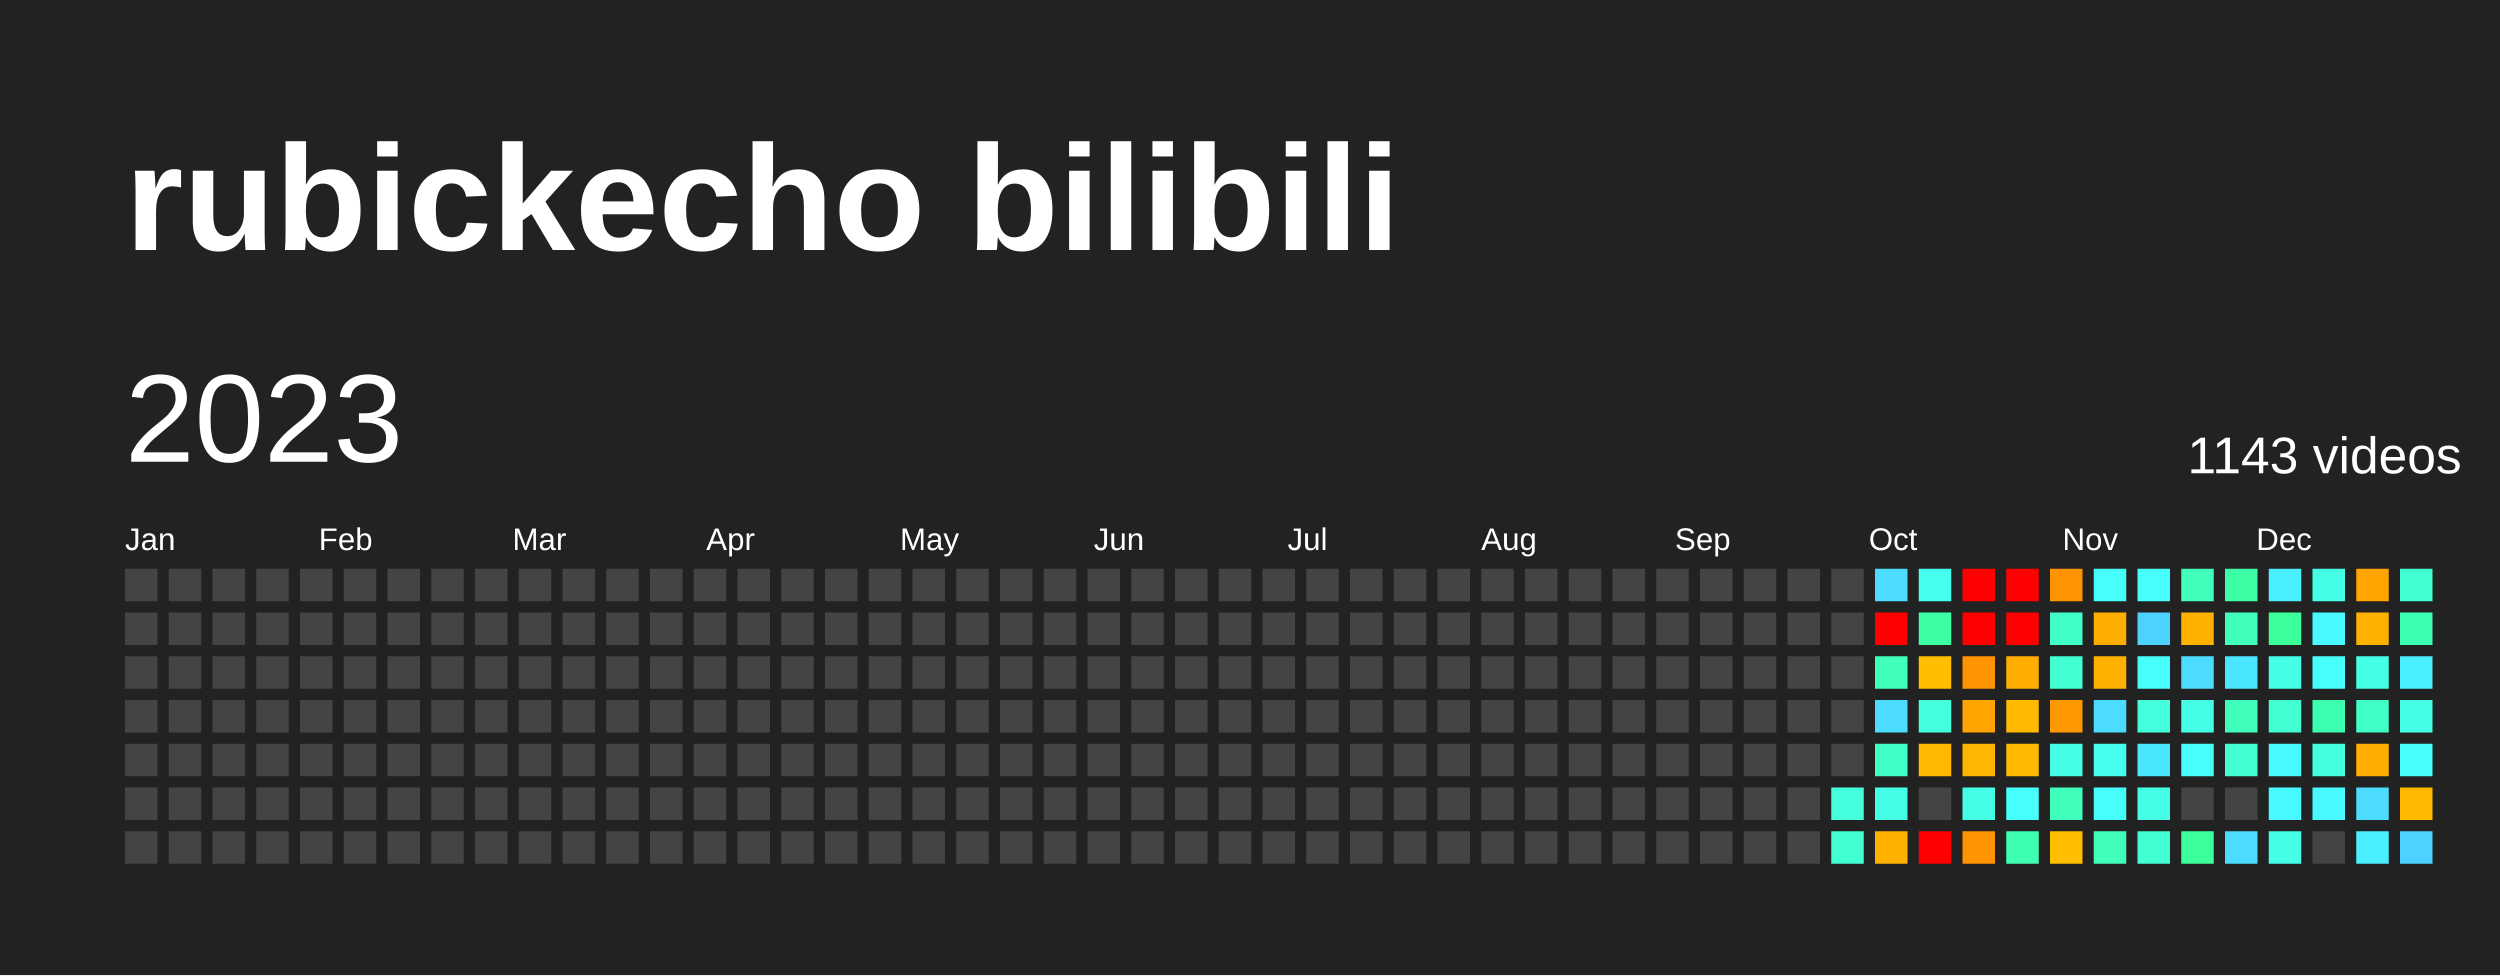
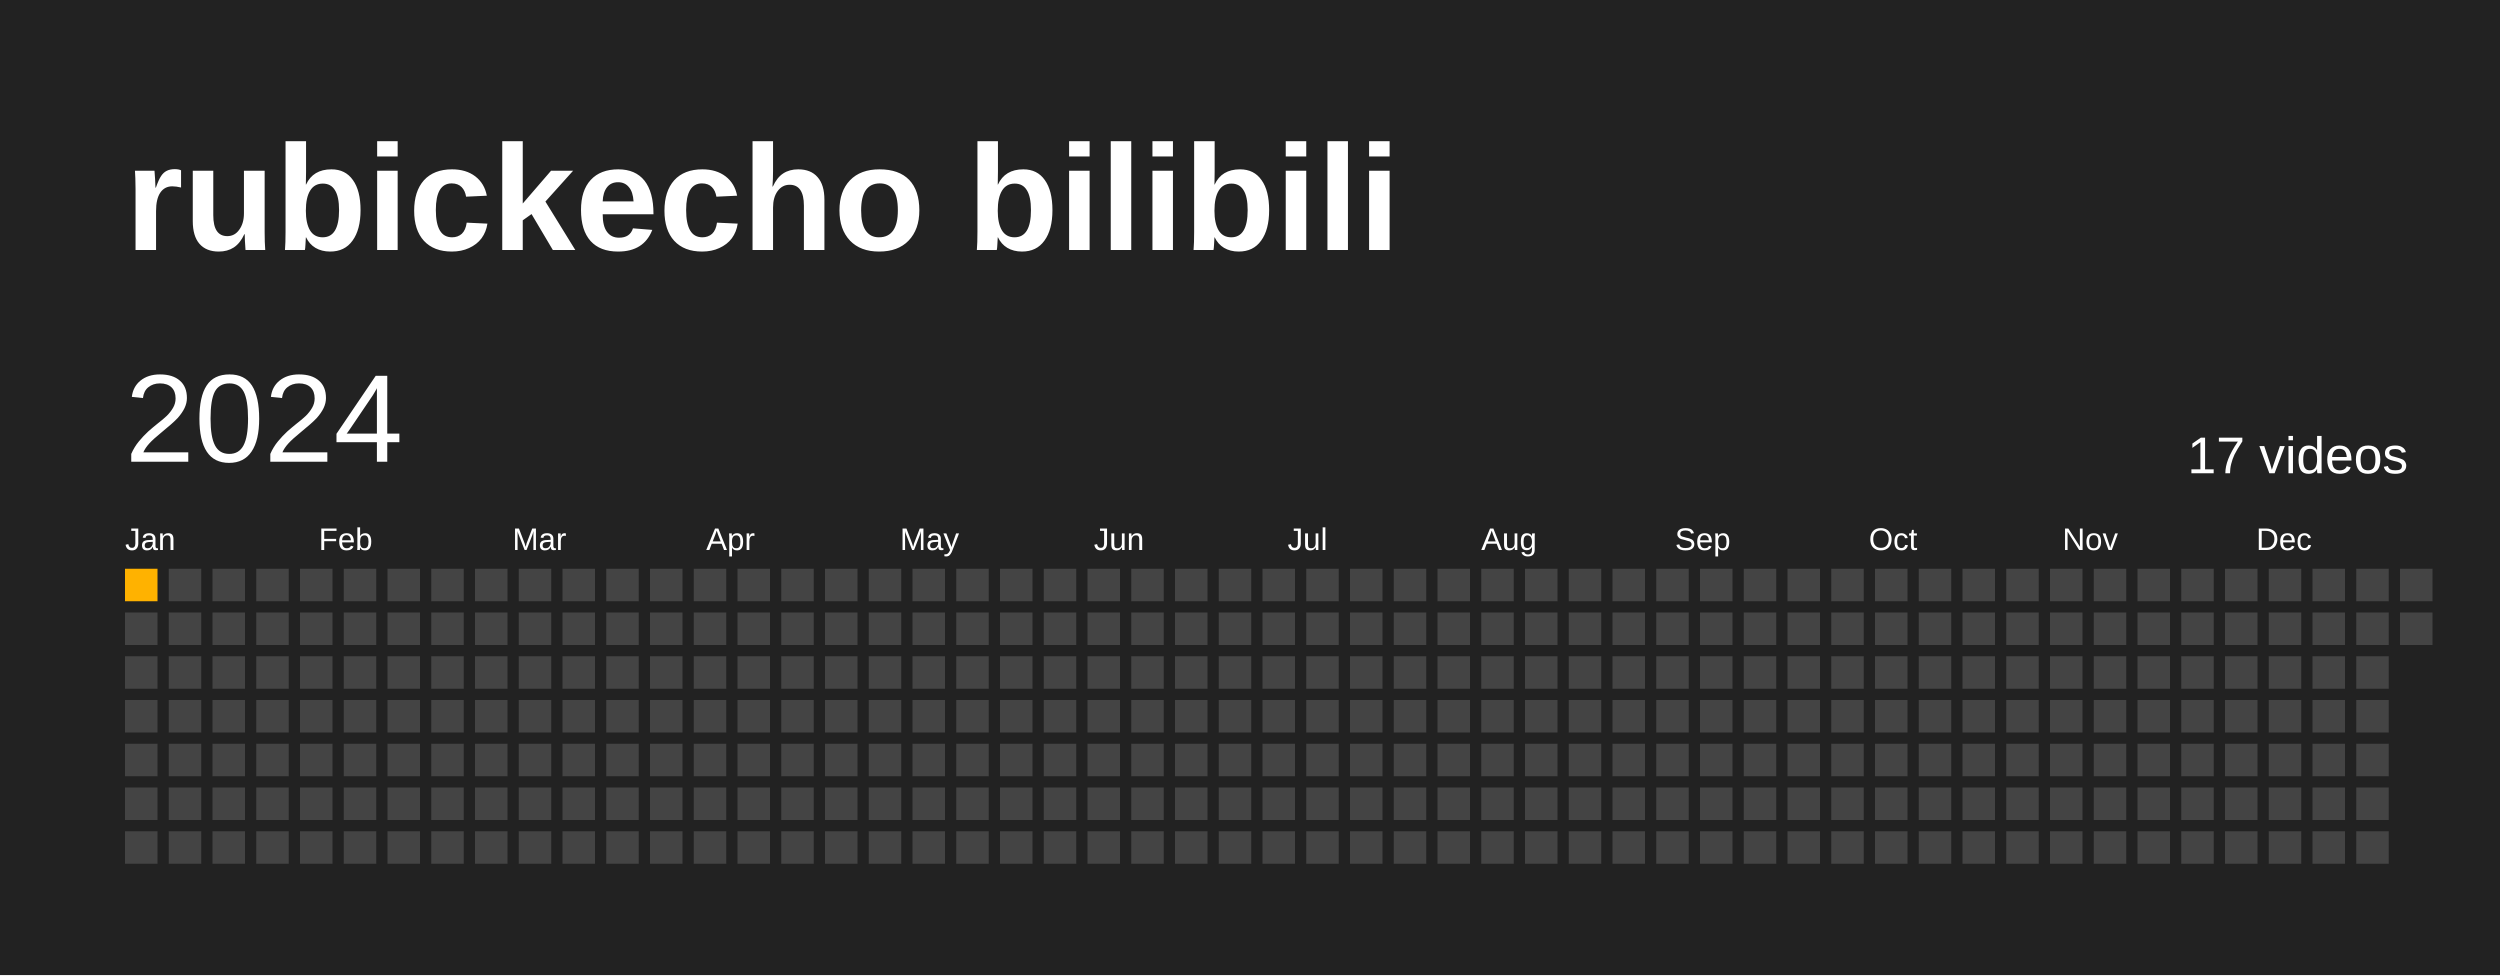
<svg xmlns="http://www.w3.org/2000/svg" baseProfile="full" height="78mm" version="1.1" viewBox="0,0,200,78" width="200mm">
  <defs />
  <rect fill="#222222" height="78" width="200" x="0" y="0" />
  <text fill="#FFFFFF" style="font-size:12px; font-family:Arial; font-weight:bold;" x="10" y="20">rubickecho bilibili</text>
-   <text dominant-baseline="hanging" fill="#FFFFFF" style="font-size:10.0px; font-family:Arial;" x="10" y="30">2023</text>
-   <text dominant-baseline="hanging" fill="#FFFFFF" style="font-size:4.125px; font-family:Arial;" x="175" y="35">1143 videos</text>
+   <text dominant-baseline="hanging" fill="#FFFFFF" style="font-size:10.0px; font-family:Arial;" x="10" y="30">2024</text>
+   <text dominant-baseline="hanging" fill="#FFFFFF" style="font-size:4.125px; font-family:Arial;" x="175" y="35">17 videos</text>
  <text fill="#FFFFFF" style="font-size:2.5px; font-family:Arial" x="10.0" y="44">Jan</text>
  <text fill="#FFFFFF" style="font-size:2.5px; font-family:Arial" x="25.5" y="44">Feb</text>
  <text fill="#FFFFFF" style="font-size:2.5px; font-family:Arial" x="41.0" y="44">Mar</text>
  <text fill="#FFFFFF" style="font-size:2.5px; font-family:Arial" x="56.5" y="44">Apr</text>
  <text fill="#FFFFFF" style="font-size:2.5px; font-family:Arial" x="72.0" y="44">May</text>
  <text fill="#FFFFFF" style="font-size:2.5px; font-family:Arial" x="87.5" y="44">Jun</text>
  <text fill="#FFFFFF" style="font-size:2.5px; font-family:Arial" x="103.0" y="44">Jul</text>
  <text fill="#FFFFFF" style="font-size:2.5px; font-family:Arial" x="118.5" y="44">Aug</text>
  <text fill="#FFFFFF" style="font-size:2.5px; font-family:Arial" x="134.0" y="44">Sep</text>
  <text fill="#FFFFFF" style="font-size:2.5px; font-family:Arial" x="149.5" y="44">Oct</text>
  <text fill="#FFFFFF" style="font-size:2.5px; font-family:Arial" x="165.0" y="44">Nov</text>
  <text fill="#FFFFFF" style="font-size:2.5px; font-family:Arial" x="180.5" y="44">Dec</text>
-   <rect fill="#444444" height="2.6" width="2.6" x="10.0" y="45.5" />
+   <rect fill="#ffb200" height="2.6" width="2.6" x="10.0" y="45.5" />
  <rect fill="#444444" height="2.6" width="2.6" x="10.0" y="49.0" />
  <rect fill="#444444" height="2.6" width="2.6" x="10.0" y="52.5" />
  <rect fill="#444444" height="2.6" width="2.6" x="10.0" y="56.0" />
  <rect fill="#444444" height="2.6" width="2.6" x="10.0" y="59.5" />
  <rect fill="#444444" height="2.6" width="2.6" x="10.0" y="63.0" />
  <rect fill="#444444" height="2.6" width="2.6" x="10.0" y="66.5" />
  <rect fill="#444444" height="2.6" width="2.6" x="13.5" y="45.5" />
  <rect fill="#444444" height="2.6" width="2.6" x="13.5" y="49.0" />
  <rect fill="#444444" height="2.6" width="2.6" x="13.5" y="52.5" />
  <rect fill="#444444" height="2.6" width="2.6" x="13.5" y="56.0" />
  <rect fill="#444444" height="2.6" width="2.6" x="13.5" y="59.5" />
  <rect fill="#444444" height="2.6" width="2.6" x="13.5" y="63.0" />
  <rect fill="#444444" height="2.6" width="2.6" x="13.5" y="66.5" />
  <rect fill="#444444" height="2.6" width="2.6" x="17.0" y="45.5" />
  <rect fill="#444444" height="2.6" width="2.6" x="17.0" y="49.0" />
  <rect fill="#444444" height="2.6" width="2.6" x="17.0" y="52.5" />
  <rect fill="#444444" height="2.6" width="2.6" x="17.0" y="56.0" />
  <rect fill="#444444" height="2.6" width="2.6" x="17.0" y="59.5" />
  <rect fill="#444444" height="2.6" width="2.6" x="17.0" y="63.0" />
  <rect fill="#444444" height="2.6" width="2.6" x="17.0" y="66.5" />
  <rect fill="#444444" height="2.6" width="2.6" x="20.5" y="45.5" />
  <rect fill="#444444" height="2.6" width="2.6" x="20.5" y="49.0" />
  <rect fill="#444444" height="2.6" width="2.6" x="20.5" y="52.5" />
  <rect fill="#444444" height="2.6" width="2.6" x="20.5" y="56.0" />
  <rect fill="#444444" height="2.6" width="2.6" x="20.5" y="59.5" />
  <rect fill="#444444" height="2.6" width="2.6" x="20.5" y="63.0" />
  <rect fill="#444444" height="2.6" width="2.6" x="20.5" y="66.5" />
  <rect fill="#444444" height="2.6" width="2.6" x="24.0" y="45.5" />
  <rect fill="#444444" height="2.6" width="2.6" x="24.0" y="49.0" />
  <rect fill="#444444" height="2.6" width="2.6" x="24.0" y="52.5" />
  <rect fill="#444444" height="2.6" width="2.6" x="24.0" y="56.0" />
  <rect fill="#444444" height="2.6" width="2.6" x="24.0" y="59.5" />
  <rect fill="#444444" height="2.6" width="2.6" x="24.0" y="63.0" />
  <rect fill="#444444" height="2.6" width="2.6" x="24.0" y="66.5" />
  <rect fill="#444444" height="2.6" width="2.6" x="27.5" y="45.5" />
  <rect fill="#444444" height="2.6" width="2.6" x="27.5" y="49.0" />
  <rect fill="#444444" height="2.6" width="2.6" x="27.5" y="52.5" />
  <rect fill="#444444" height="2.6" width="2.6" x="27.5" y="56.0" />
  <rect fill="#444444" height="2.6" width="2.6" x="27.5" y="59.5" />
  <rect fill="#444444" height="2.6" width="2.6" x="27.5" y="63.0" />
  <rect fill="#444444" height="2.6" width="2.6" x="27.5" y="66.5" />
  <rect fill="#444444" height="2.6" width="2.6" x="31.0" y="45.5" />
  <rect fill="#444444" height="2.6" width="2.6" x="31.0" y="49.0" />
  <rect fill="#444444" height="2.6" width="2.6" x="31.0" y="52.5" />
  <rect fill="#444444" height="2.6" width="2.6" x="31.0" y="56.0" />
  <rect fill="#444444" height="2.6" width="2.6" x="31.0" y="59.5" />
  <rect fill="#444444" height="2.6" width="2.6" x="31.0" y="63.0" />
  <rect fill="#444444" height="2.6" width="2.6" x="31.0" y="66.5" />
  <rect fill="#444444" height="2.6" width="2.6" x="34.5" y="45.5" />
  <rect fill="#444444" height="2.6" width="2.6" x="34.5" y="49.0" />
  <rect fill="#444444" height="2.6" width="2.6" x="34.5" y="52.5" />
  <rect fill="#444444" height="2.6" width="2.6" x="34.5" y="56.0" />
  <rect fill="#444444" height="2.6" width="2.6" x="34.5" y="59.5" />
  <rect fill="#444444" height="2.6" width="2.6" x="34.5" y="63.0" />
  <rect fill="#444444" height="2.6" width="2.6" x="34.5" y="66.5" />
  <rect fill="#444444" height="2.6" width="2.6" x="38.0" y="45.5" />
  <rect fill="#444444" height="2.6" width="2.6" x="38.0" y="49.0" />
  <rect fill="#444444" height="2.6" width="2.6" x="38.0" y="52.5" />
  <rect fill="#444444" height="2.6" width="2.6" x="38.0" y="56.0" />
  <rect fill="#444444" height="2.6" width="2.6" x="38.0" y="59.5" />
  <rect fill="#444444" height="2.6" width="2.6" x="38.0" y="63.0" />
  <rect fill="#444444" height="2.6" width="2.6" x="38.0" y="66.5" />
  <rect fill="#444444" height="2.6" width="2.6" x="41.5" y="45.5" />
  <rect fill="#444444" height="2.6" width="2.6" x="41.5" y="49.0" />
  <rect fill="#444444" height="2.6" width="2.6" x="41.5" y="52.5" />
  <rect fill="#444444" height="2.6" width="2.6" x="41.5" y="56.0" />
  <rect fill="#444444" height="2.6" width="2.6" x="41.5" y="59.5" />
  <rect fill="#444444" height="2.6" width="2.6" x="41.5" y="63.0" />
  <rect fill="#444444" height="2.6" width="2.6" x="41.5" y="66.5" />
  <rect fill="#444444" height="2.6" width="2.6" x="45.0" y="45.5" />
  <rect fill="#444444" height="2.6" width="2.6" x="45.0" y="49.0" />
  <rect fill="#444444" height="2.6" width="2.6" x="45.0" y="52.5" />
  <rect fill="#444444" height="2.6" width="2.6" x="45.0" y="56.0" />
  <rect fill="#444444" height="2.6" width="2.6" x="45.0" y="59.5" />
  <rect fill="#444444" height="2.6" width="2.6" x="45.0" y="63.0" />
  <rect fill="#444444" height="2.6" width="2.6" x="45.0" y="66.5" />
  <rect fill="#444444" height="2.6" width="2.6" x="48.5" y="45.5" />
  <rect fill="#444444" height="2.6" width="2.6" x="48.5" y="49.0" />
  <rect fill="#444444" height="2.6" width="2.6" x="48.5" y="52.5" />
  <rect fill="#444444" height="2.6" width="2.6" x="48.5" y="56.0" />
  <rect fill="#444444" height="2.6" width="2.6" x="48.5" y="59.5" />
  <rect fill="#444444" height="2.6" width="2.6" x="48.5" y="63.0" />
  <rect fill="#444444" height="2.6" width="2.6" x="48.5" y="66.5" />
  <rect fill="#444444" height="2.6" width="2.6" x="52.0" y="45.5" />
  <rect fill="#444444" height="2.6" width="2.6" x="52.0" y="49.0" />
  <rect fill="#444444" height="2.6" width="2.6" x="52.0" y="52.5" />
  <rect fill="#444444" height="2.6" width="2.6" x="52.0" y="56.0" />
  <rect fill="#444444" height="2.6" width="2.6" x="52.0" y="59.5" />
  <rect fill="#444444" height="2.6" width="2.6" x="52.0" y="63.0" />
  <rect fill="#444444" height="2.6" width="2.6" x="52.0" y="66.5" />
  <rect fill="#444444" height="2.6" width="2.6" x="55.5" y="45.5" />
  <rect fill="#444444" height="2.6" width="2.6" x="55.5" y="49.0" />
  <rect fill="#444444" height="2.6" width="2.6" x="55.5" y="52.5" />
  <rect fill="#444444" height="2.6" width="2.6" x="55.5" y="56.0" />
  <rect fill="#444444" height="2.6" width="2.6" x="55.5" y="59.5" />
  <rect fill="#444444" height="2.6" width="2.6" x="55.5" y="63.0" />
  <rect fill="#444444" height="2.6" width="2.6" x="55.5" y="66.5" />
  <rect fill="#444444" height="2.6" width="2.6" x="59.0" y="45.5" />
  <rect fill="#444444" height="2.6" width="2.6" x="59.0" y="49.0" />
  <rect fill="#444444" height="2.6" width="2.6" x="59.0" y="52.5" />
  <rect fill="#444444" height="2.6" width="2.6" x="59.0" y="56.0" />
  <rect fill="#444444" height="2.6" width="2.6" x="59.0" y="59.5" />
  <rect fill="#444444" height="2.6" width="2.6" x="59.0" y="63.0" />
  <rect fill="#444444" height="2.6" width="2.6" x="59.0" y="66.5" />
  <rect fill="#444444" height="2.6" width="2.6" x="62.5" y="45.5" />
  <rect fill="#444444" height="2.6" width="2.6" x="62.5" y="49.0" />
  <rect fill="#444444" height="2.6" width="2.6" x="62.5" y="52.5" />
  <rect fill="#444444" height="2.6" width="2.6" x="62.5" y="56.0" />
  <rect fill="#444444" height="2.6" width="2.6" x="62.5" y="59.5" />
  <rect fill="#444444" height="2.6" width="2.6" x="62.5" y="63.0" />
  <rect fill="#444444" height="2.6" width="2.6" x="62.5" y="66.5" />
  <rect fill="#444444" height="2.6" width="2.6" x="66.0" y="45.5" />
  <rect fill="#444444" height="2.6" width="2.6" x="66.0" y="49.0" />
  <rect fill="#444444" height="2.6" width="2.6" x="66.0" y="52.5" />
  <rect fill="#444444" height="2.6" width="2.6" x="66.0" y="56.0" />
  <rect fill="#444444" height="2.6" width="2.6" x="66.0" y="59.5" />
  <rect fill="#444444" height="2.6" width="2.6" x="66.0" y="63.0" />
  <rect fill="#444444" height="2.6" width="2.6" x="66.0" y="66.5" />
  <rect fill="#444444" height="2.6" width="2.6" x="69.5" y="45.5" />
  <rect fill="#444444" height="2.6" width="2.6" x="69.5" y="49.0" />
  <rect fill="#444444" height="2.6" width="2.6" x="69.5" y="52.5" />
  <rect fill="#444444" height="2.6" width="2.6" x="69.5" y="56.0" />
  <rect fill="#444444" height="2.6" width="2.6" x="69.5" y="59.5" />
  <rect fill="#444444" height="2.6" width="2.6" x="69.5" y="63.0" />
  <rect fill="#444444" height="2.6" width="2.6" x="69.5" y="66.5" />
  <rect fill="#444444" height="2.6" width="2.6" x="73.0" y="45.5" />
  <rect fill="#444444" height="2.6" width="2.6" x="73.0" y="49.0" />
  <rect fill="#444444" height="2.6" width="2.6" x="73.0" y="52.5" />
  <rect fill="#444444" height="2.6" width="2.6" x="73.0" y="56.0" />
  <rect fill="#444444" height="2.6" width="2.6" x="73.0" y="59.5" />
  <rect fill="#444444" height="2.6" width="2.6" x="73.0" y="63.0" />
  <rect fill="#444444" height="2.6" width="2.6" x="73.0" y="66.5" />
  <rect fill="#444444" height="2.6" width="2.6" x="76.5" y="45.5" />
  <rect fill="#444444" height="2.6" width="2.6" x="76.5" y="49.0" />
  <rect fill="#444444" height="2.6" width="2.6" x="76.5" y="52.5" />
  <rect fill="#444444" height="2.6" width="2.6" x="76.5" y="56.0" />
  <rect fill="#444444" height="2.6" width="2.6" x="76.5" y="59.5" />
  <rect fill="#444444" height="2.6" width="2.6" x="76.5" y="63.0" />
  <rect fill="#444444" height="2.6" width="2.6" x="76.5" y="66.5" />
  <rect fill="#444444" height="2.6" width="2.6" x="80.0" y="45.5" />
  <rect fill="#444444" height="2.6" width="2.6" x="80.0" y="49.0" />
  <rect fill="#444444" height="2.6" width="2.6" x="80.0" y="52.5" />
  <rect fill="#444444" height="2.6" width="2.6" x="80.0" y="56.0" />
  <rect fill="#444444" height="2.6" width="2.6" x="80.0" y="59.5" />
  <rect fill="#444444" height="2.6" width="2.6" x="80.0" y="63.0" />
  <rect fill="#444444" height="2.6" width="2.6" x="80.0" y="66.5" />
  <rect fill="#444444" height="2.6" width="2.6" x="83.5" y="45.5" />
  <rect fill="#444444" height="2.6" width="2.6" x="83.5" y="49.0" />
  <rect fill="#444444" height="2.6" width="2.6" x="83.5" y="52.5" />
  <rect fill="#444444" height="2.6" width="2.6" x="83.5" y="56.0" />
  <rect fill="#444444" height="2.6" width="2.6" x="83.5" y="59.5" />
  <rect fill="#444444" height="2.6" width="2.6" x="83.5" y="63.0" />
  <rect fill="#444444" height="2.6" width="2.6" x="83.5" y="66.5" />
  <rect fill="#444444" height="2.6" width="2.6" x="87.0" y="45.5" />
  <rect fill="#444444" height="2.6" width="2.6" x="87.0" y="49.0" />
  <rect fill="#444444" height="2.6" width="2.6" x="87.0" y="52.5" />
  <rect fill="#444444" height="2.6" width="2.6" x="87.0" y="56.0" />
  <rect fill="#444444" height="2.6" width="2.6" x="87.0" y="59.5" />
  <rect fill="#444444" height="2.6" width="2.6" x="87.0" y="63.0" />
  <rect fill="#444444" height="2.6" width="2.6" x="87.0" y="66.5" />
  <rect fill="#444444" height="2.6" width="2.6" x="90.5" y="45.5" />
  <rect fill="#444444" height="2.6" width="2.6" x="90.5" y="49.0" />
  <rect fill="#444444" height="2.6" width="2.6" x="90.5" y="52.5" />
  <rect fill="#444444" height="2.6" width="2.6" x="90.5" y="56.0" />
  <rect fill="#444444" height="2.6" width="2.6" x="90.5" y="59.5" />
  <rect fill="#444444" height="2.6" width="2.6" x="90.5" y="63.0" />
  <rect fill="#444444" height="2.6" width="2.6" x="90.5" y="66.5" />
  <rect fill="#444444" height="2.6" width="2.6" x="94.0" y="45.5" />
  <rect fill="#444444" height="2.6" width="2.6" x="94.0" y="49.0" />
  <rect fill="#444444" height="2.6" width="2.6" x="94.0" y="52.5" />
  <rect fill="#444444" height="2.6" width="2.6" x="94.0" y="56.0" />
  <rect fill="#444444" height="2.6" width="2.6" x="94.0" y="59.5" />
  <rect fill="#444444" height="2.6" width="2.6" x="94.0" y="63.0" />
  <rect fill="#444444" height="2.6" width="2.6" x="94.0" y="66.5" />
  <rect fill="#444444" height="2.6" width="2.6" x="97.5" y="45.5" />
  <rect fill="#444444" height="2.6" width="2.6" x="97.5" y="49.0" />
  <rect fill="#444444" height="2.6" width="2.6" x="97.5" y="52.5" />
  <rect fill="#444444" height="2.6" width="2.6" x="97.5" y="56.0" />
  <rect fill="#444444" height="2.6" width="2.6" x="97.5" y="59.5" />
  <rect fill="#444444" height="2.6" width="2.6" x="97.5" y="63.0" />
  <rect fill="#444444" height="2.6" width="2.6" x="97.5" y="66.5" />
  <rect fill="#444444" height="2.6" width="2.6" x="101.0" y="45.5" />
  <rect fill="#444444" height="2.6" width="2.6" x="101.0" y="49.0" />
  <rect fill="#444444" height="2.6" width="2.6" x="101.0" y="52.5" />
  <rect fill="#444444" height="2.6" width="2.6" x="101.0" y="56.0" />
  <rect fill="#444444" height="2.6" width="2.6" x="101.0" y="59.5" />
  <rect fill="#444444" height="2.6" width="2.6" x="101.0" y="63.0" />
  <rect fill="#444444" height="2.6" width="2.6" x="101.0" y="66.5" />
  <rect fill="#444444" height="2.6" width="2.6" x="104.5" y="45.5" />
  <rect fill="#444444" height="2.6" width="2.6" x="104.5" y="49.0" />
  <rect fill="#444444" height="2.6" width="2.6" x="104.5" y="52.5" />
  <rect fill="#444444" height="2.6" width="2.6" x="104.5" y="56.0" />
  <rect fill="#444444" height="2.6" width="2.6" x="104.5" y="59.5" />
  <rect fill="#444444" height="2.6" width="2.6" x="104.5" y="63.0" />
  <rect fill="#444444" height="2.6" width="2.6" x="104.5" y="66.5" />
  <rect fill="#444444" height="2.6" width="2.6" x="108.0" y="45.5" />
  <rect fill="#444444" height="2.6" width="2.6" x="108.0" y="49.0" />
  <rect fill="#444444" height="2.6" width="2.6" x="108.0" y="52.5" />
  <rect fill="#444444" height="2.6" width="2.6" x="108.0" y="56.0" />
  <rect fill="#444444" height="2.6" width="2.6" x="108.0" y="59.5" />
  <rect fill="#444444" height="2.6" width="2.6" x="108.0" y="63.0" />
  <rect fill="#444444" height="2.6" width="2.6" x="108.0" y="66.5" />
  <rect fill="#444444" height="2.6" width="2.6" x="111.5" y="45.5" />
  <rect fill="#444444" height="2.6" width="2.6" x="111.5" y="49.0" />
  <rect fill="#444444" height="2.6" width="2.6" x="111.5" y="52.5" />
  <rect fill="#444444" height="2.6" width="2.6" x="111.5" y="56.0" />
  <rect fill="#444444" height="2.6" width="2.6" x="111.5" y="59.5" />
  <rect fill="#444444" height="2.6" width="2.6" x="111.5" y="63.0" />
  <rect fill="#444444" height="2.6" width="2.6" x="111.5" y="66.5" />
  <rect fill="#444444" height="2.6" width="2.6" x="115.0" y="45.5" />
  <rect fill="#444444" height="2.6" width="2.6" x="115.0" y="49.0" />
  <rect fill="#444444" height="2.6" width="2.6" x="115.0" y="52.5" />
  <rect fill="#444444" height="2.6" width="2.6" x="115.0" y="56.0" />
  <rect fill="#444444" height="2.6" width="2.6" x="115.0" y="59.5" />
  <rect fill="#444444" height="2.6" width="2.6" x="115.0" y="63.0" />
  <rect fill="#444444" height="2.6" width="2.6" x="115.0" y="66.5" />
  <rect fill="#444444" height="2.6" width="2.6" x="118.5" y="45.5" />
  <rect fill="#444444" height="2.6" width="2.6" x="118.5" y="49.0" />
  <rect fill="#444444" height="2.6" width="2.6" x="118.5" y="52.5" />
  <rect fill="#444444" height="2.6" width="2.6" x="118.5" y="56.0" />
  <rect fill="#444444" height="2.6" width="2.6" x="118.5" y="59.5" />
  <rect fill="#444444" height="2.6" width="2.6" x="118.5" y="63.0" />
  <rect fill="#444444" height="2.6" width="2.6" x="118.5" y="66.5" />
  <rect fill="#444444" height="2.6" width="2.6" x="122.0" y="45.5" />
  <rect fill="#444444" height="2.6" width="2.6" x="122.0" y="49.0" />
  <rect fill="#444444" height="2.6" width="2.6" x="122.0" y="52.5" />
  <rect fill="#444444" height="2.6" width="2.6" x="122.0" y="56.0" />
  <rect fill="#444444" height="2.6" width="2.6" x="122.0" y="59.5" />
  <rect fill="#444444" height="2.6" width="2.6" x="122.0" y="63.0" />
  <rect fill="#444444" height="2.6" width="2.6" x="122.0" y="66.5" />
  <rect fill="#444444" height="2.6" width="2.6" x="125.5" y="45.5" />
  <rect fill="#444444" height="2.6" width="2.6" x="125.5" y="49.0" />
  <rect fill="#444444" height="2.6" width="2.6" x="125.5" y="52.5" />
  <rect fill="#444444" height="2.6" width="2.6" x="125.5" y="56.0" />
  <rect fill="#444444" height="2.6" width="2.6" x="125.5" y="59.5" />
  <rect fill="#444444" height="2.6" width="2.6" x="125.5" y="63.0" />
  <rect fill="#444444" height="2.6" width="2.6" x="125.5" y="66.5" />
  <rect fill="#444444" height="2.6" width="2.6" x="129.0" y="45.5" />
  <rect fill="#444444" height="2.6" width="2.6" x="129.0" y="49.0" />
  <rect fill="#444444" height="2.6" width="2.6" x="129.0" y="52.5" />
  <rect fill="#444444" height="2.6" width="2.6" x="129.0" y="56.0" />
  <rect fill="#444444" height="2.6" width="2.6" x="129.0" y="59.5" />
  <rect fill="#444444" height="2.6" width="2.6" x="129.0" y="63.0" />
  <rect fill="#444444" height="2.6" width="2.6" x="129.0" y="66.5" />
  <rect fill="#444444" height="2.6" width="2.6" x="132.5" y="45.5" />
  <rect fill="#444444" height="2.6" width="2.6" x="132.5" y="49.0" />
  <rect fill="#444444" height="2.6" width="2.6" x="132.5" y="52.5" />
  <rect fill="#444444" height="2.6" width="2.6" x="132.5" y="56.0" />
  <rect fill="#444444" height="2.6" width="2.6" x="132.5" y="59.5" />
  <rect fill="#444444" height="2.6" width="2.6" x="132.5" y="63.0" />
  <rect fill="#444444" height="2.6" width="2.6" x="132.5" y="66.5" />
  <rect fill="#444444" height="2.6" width="2.6" x="136.0" y="45.5" />
  <rect fill="#444444" height="2.6" width="2.6" x="136.0" y="49.0" />
  <rect fill="#444444" height="2.6" width="2.6" x="136.0" y="52.5" />
  <rect fill="#444444" height="2.6" width="2.6" x="136.0" y="56.0" />
  <rect fill="#444444" height="2.6" width="2.6" x="136.0" y="59.5" />
  <rect fill="#444444" height="2.6" width="2.6" x="136.0" y="63.0" />
  <rect fill="#444444" height="2.6" width="2.6" x="136.0" y="66.5" />
  <rect fill="#444444" height="2.6" width="2.6" x="139.5" y="45.5" />
  <rect fill="#444444" height="2.6" width="2.6" x="139.5" y="49.0" />
  <rect fill="#444444" height="2.6" width="2.6" x="139.5" y="52.5" />
  <rect fill="#444444" height="2.6" width="2.6" x="139.5" y="56.0" />
  <rect fill="#444444" height="2.6" width="2.6" x="139.5" y="59.5" />
  <rect fill="#444444" height="2.6" width="2.6" x="139.5" y="63.0" />
  <rect fill="#444444" height="2.6" width="2.6" x="139.5" y="66.5" />
  <rect fill="#444444" height="2.6" width="2.6" x="143.0" y="45.5" />
  <rect fill="#444444" height="2.6" width="2.6" x="143.0" y="49.0" />
  <rect fill="#444444" height="2.6" width="2.6" x="143.0" y="52.5" />
  <rect fill="#444444" height="2.6" width="2.6" x="143.0" y="56.0" />
  <rect fill="#444444" height="2.6" width="2.6" x="143.0" y="59.5" />
  <rect fill="#444444" height="2.6" width="2.6" x="143.0" y="63.0" />
  <rect fill="#444444" height="2.6" width="2.6" x="143.0" y="66.5" />
  <rect fill="#444444" height="2.6" width="2.6" x="146.5" y="45.5" />
  <rect fill="#444444" height="2.6" width="2.6" x="146.5" y="49.0" />
  <rect fill="#444444" height="2.6" width="2.6" x="146.5" y="52.5" />
  <rect fill="#444444" height="2.6" width="2.6" x="146.5" y="56.0" />
  <rect fill="#444444" height="2.6" width="2.6" x="146.5" y="59.5" />
-   <rect fill="#43ffdc" height="2.6" width="2.6" x="146.5" y="63.0" />
-   <rect fill="#41ffd1" height="2.6" width="2.6" x="146.5" y="66.5" />
-   <rect fill="#4cdcff" height="2.6" width="2.6" x="150.0" y="45.5" />
-   <rect fill="red" height="2.6" width="2.6" x="150.0" y="49.0" />
-   <rect fill="#3fffbb" height="2.6" width="2.6" x="150.0" y="52.5" />
-   <rect fill="#4cdcff" height="2.6" width="2.6" x="150.0" y="56.0" />
-   <rect fill="#40ffc6" height="2.6" width="2.6" x="150.0" y="59.5" />
-   <rect fill="#44ffe6" height="2.6" width="2.6" x="150.0" y="63.0" />
-   <rect fill="#ffb100" height="2.6" width="2.6" x="150.0" y="66.5" />
-   <rect fill="#45fff1" height="2.6" width="2.6" x="153.5" y="45.5" />
-   <rect fill="#3cffa5" height="2.6" width="2.6" x="153.5" y="49.0" />
-   <rect fill="#ffbe00" height="2.6" width="2.6" x="153.5" y="52.5" />
-   <rect fill="#43ffdc" height="2.6" width="2.6" x="153.5" y="56.0" />
-   <rect fill="#ffba00" height="2.6" width="2.6" x="153.5" y="59.5" />
+   <rect fill="#444444" height="2.6" width="2.6" x="146.5" y="63.0" />
+   <rect fill="#444444" height="2.6" width="2.6" x="146.5" y="66.5" />
+   <rect fill="#444444" height="2.6" width="2.6" x="150.0" y="45.5" />
+   <rect fill="#444444" height="2.6" width="2.6" x="150.0" y="49.0" />
+   <rect fill="#444444" height="2.6" width="2.6" x="150.0" y="52.5" />
+   <rect fill="#444444" height="2.6" width="2.6" x="150.0" y="56.0" />
+   <rect fill="#444444" height="2.6" width="2.6" x="150.0" y="59.5" />
+   <rect fill="#444444" height="2.6" width="2.6" x="150.0" y="63.0" />
+   <rect fill="#444444" height="2.6" width="2.6" x="150.0" y="66.5" />
+   <rect fill="#444444" height="2.6" width="2.6" x="153.5" y="45.5" />
+   <rect fill="#444444" height="2.6" width="2.6" x="153.5" y="49.0" />
+   <rect fill="#444444" height="2.6" width="2.6" x="153.5" y="52.5" />
+   <rect fill="#444444" height="2.6" width="2.6" x="153.5" y="56.0" />
+   <rect fill="#444444" height="2.6" width="2.6" x="153.5" y="59.5" />
  <rect fill="#444444" height="2.6" width="2.6" x="153.5" y="63.0" />
-   <rect fill="red" height="2.6" width="2.6" x="153.5" y="66.5" />
-   <rect fill="red" height="2.6" width="2.6" x="157.0" y="45.5" />
-   <rect fill="red" height="2.6" width="2.6" x="157.0" y="49.0" />
-   <rect fill="#ff9300" height="2.6" width="2.6" x="157.0" y="52.5" />
-   <rect fill="#ffa400" height="2.6" width="2.6" x="157.0" y="56.0" />
-   <rect fill="#ffb600" height="2.6" width="2.6" x="157.0" y="59.5" />
-   <rect fill="#44ffe6" height="2.6" width="2.6" x="157.0" y="63.0" />
-   <rect fill="#ff9300" height="2.6" width="2.6" x="157.0" y="66.5" />
-   <rect fill="red" height="2.6" width="2.6" x="160.5" y="45.5" />
-   <rect fill="red" height="2.6" width="2.6" x="160.5" y="49.0" />
-   <rect fill="#ffad00" height="2.6" width="2.6" x="160.5" y="52.5" />
-   <rect fill="#ffba00" height="2.6" width="2.6" x="160.5" y="56.0" />
-   <rect fill="#ffba00" height="2.6" width="2.6" x="160.5" y="59.5" />
-   <rect fill="#46fffb" height="2.6" width="2.6" x="160.5" y="63.0" />
-   <rect fill="#3dffb0" height="2.6" width="2.6" x="160.5" y="66.5" />
-   <rect fill="#ff9300" height="2.6" width="2.6" x="164.0" y="45.5" />
-   <rect fill="#40ffc6" height="2.6" width="2.6" x="164.0" y="49.0" />
-   <rect fill="#41ffd1" height="2.6" width="2.6" x="164.0" y="52.5" />
-   <rect fill="#ff9700" height="2.6" width="2.6" x="164.0" y="56.0" />
-   <rect fill="#44ffe6" height="2.6" width="2.6" x="164.0" y="59.5" />
-   <rect fill="#3fffbb" height="2.6" width="2.6" x="164.0" y="63.0" />
-   <rect fill="#ffbe00" height="2.6" width="2.6" x="164.0" y="66.5" />
-   <rect fill="#46fffb" height="2.6" width="2.6" x="167.5" y="45.5" />
-   <rect fill="#ffad00" height="2.6" width="2.6" x="167.5" y="49.0" />
-   <rect fill="#ffb100" height="2.6" width="2.6" x="167.5" y="52.5" />
-   <rect fill="#4cdcff" height="2.6" width="2.6" x="167.5" y="56.0" />
-   <rect fill="#45fff1" height="2.6" width="2.6" x="167.5" y="59.5" />
-   <rect fill="#46fffb" height="2.6" width="2.6" x="167.5" y="63.0" />
-   <rect fill="#3fffbb" height="2.6" width="2.6" x="167.5" y="66.5" />
-   <rect fill="#46fffb" height="2.6" width="2.6" x="171.0" y="45.5" />
-   <rect fill="#4dd2ff" height="2.6" width="2.6" x="171.0" y="49.0" />
-   <rect fill="#46fffb" height="2.6" width="2.6" x="171.0" y="52.5" />
-   <rect fill="#43ffdc" height="2.6" width="2.6" x="171.0" y="56.0" />
-   <rect fill="#4ae5ff" height="2.6" width="2.6" x="171.0" y="59.5" />
-   <rect fill="#44ffe6" height="2.6" width="2.6" x="171.0" y="63.0" />
-   <rect fill="#41ffd1" height="2.6" width="2.6" x="171.0" y="66.5" />
-   <rect fill="#3fffbb" height="2.6" width="2.6" x="174.5" y="45.5" />
-   <rect fill="#ffb100" height="2.6" width="2.6" x="174.5" y="49.0" />
-   <rect fill="#4cdcff" height="2.6" width="2.6" x="174.5" y="52.5" />
-   <rect fill="#44ffe6" height="2.6" width="2.6" x="174.5" y="56.0" />
-   <rect fill="#46fffb" height="2.6" width="2.6" x="174.5" y="59.5" />
+   <rect fill="#444444" height="2.6" width="2.6" x="153.5" y="66.5" />
+   <rect fill="#444444" height="2.6" width="2.6" x="157.0" y="45.5" />
+   <rect fill="#444444" height="2.6" width="2.6" x="157.0" y="49.0" />
+   <rect fill="#444444" height="2.6" width="2.6" x="157.0" y="52.5" />
+   <rect fill="#444444" height="2.6" width="2.6" x="157.0" y="56.0" />
+   <rect fill="#444444" height="2.6" width="2.6" x="157.0" y="59.5" />
+   <rect fill="#444444" height="2.6" width="2.6" x="157.0" y="63.0" />
+   <rect fill="#444444" height="2.6" width="2.6" x="157.0" y="66.5" />
+   <rect fill="#444444" height="2.6" width="2.6" x="160.5" y="45.5" />
+   <rect fill="#444444" height="2.6" width="2.6" x="160.5" y="49.0" />
+   <rect fill="#444444" height="2.6" width="2.6" x="160.5" y="52.5" />
+   <rect fill="#444444" height="2.6" width="2.6" x="160.5" y="56.0" />
+   <rect fill="#444444" height="2.6" width="2.6" x="160.5" y="59.5" />
+   <rect fill="#444444" height="2.6" width="2.6" x="160.5" y="63.0" />
+   <rect fill="#444444" height="2.6" width="2.6" x="160.5" y="66.5" />
+   <rect fill="#444444" height="2.6" width="2.6" x="164.0" y="45.5" />
+   <rect fill="#444444" height="2.6" width="2.6" x="164.0" y="49.0" />
+   <rect fill="#444444" height="2.6" width="2.6" x="164.0" y="52.5" />
+   <rect fill="#444444" height="2.6" width="2.6" x="164.0" y="56.0" />
+   <rect fill="#444444" height="2.6" width="2.6" x="164.0" y="59.5" />
+   <rect fill="#444444" height="2.6" width="2.6" x="164.0" y="63.0" />
+   <rect fill="#444444" height="2.6" width="2.6" x="164.0" y="66.5" />
+   <rect fill="#444444" height="2.6" width="2.6" x="167.5" y="45.5" />
+   <rect fill="#444444" height="2.6" width="2.6" x="167.5" y="49.0" />
+   <rect fill="#444444" height="2.6" width="2.6" x="167.5" y="52.5" />
+   <rect fill="#444444" height="2.6" width="2.6" x="167.5" y="56.0" />
+   <rect fill="#444444" height="2.6" width="2.6" x="167.5" y="59.5" />
+   <rect fill="#444444" height="2.6" width="2.6" x="167.5" y="63.0" />
+   <rect fill="#444444" height="2.6" width="2.6" x="167.5" y="66.5" />
+   <rect fill="#444444" height="2.6" width="2.6" x="171.0" y="45.5" />
+   <rect fill="#444444" height="2.6" width="2.6" x="171.0" y="49.0" />
+   <rect fill="#444444" height="2.6" width="2.6" x="171.0" y="52.5" />
+   <rect fill="#444444" height="2.6" width="2.6" x="171.0" y="56.0" />
+   <rect fill="#444444" height="2.6" width="2.6" x="171.0" y="59.5" />
+   <rect fill="#444444" height="2.6" width="2.6" x="171.0" y="63.0" />
+   <rect fill="#444444" height="2.6" width="2.6" x="171.0" y="66.5" />
+   <rect fill="#444444" height="2.6" width="2.6" x="174.5" y="45.5" />
+   <rect fill="#444444" height="2.6" width="2.6" x="174.5" y="49.0" />
+   <rect fill="#444444" height="2.6" width="2.6" x="174.5" y="52.5" />
+   <rect fill="#444444" height="2.6" width="2.6" x="174.5" y="56.0" />
+   <rect fill="#444444" height="2.6" width="2.6" x="174.5" y="59.5" />
  <rect fill="#444444" height="2.6" width="2.6" x="174.5" y="63.0" />
-   <rect fill="#3bff99" height="2.6" width="2.6" x="174.5" y="66.5" />
-   <rect fill="#3cffa5" height="2.6" width="2.6" x="178.0" y="45.5" />
-   <rect fill="#3fffbb" height="2.6" width="2.6" x="178.0" y="49.0" />
-   <rect fill="#4ae5ff" height="2.6" width="2.6" x="178.0" y="52.5" />
-   <rect fill="#3fffbb" height="2.6" width="2.6" x="178.0" y="56.0" />
-   <rect fill="#41ffd1" height="2.6" width="2.6" x="178.0" y="59.5" />
+   <rect fill="#444444" height="2.6" width="2.6" x="174.5" y="66.5" />
+   <rect fill="#444444" height="2.6" width="2.6" x="178.0" y="45.5" />
+   <rect fill="#444444" height="2.6" width="2.6" x="178.0" y="49.0" />
+   <rect fill="#444444" height="2.6" width="2.6" x="178.0" y="52.5" />
+   <rect fill="#444444" height="2.6" width="2.6" x="178.0" y="56.0" />
+   <rect fill="#444444" height="2.6" width="2.6" x="178.0" y="59.5" />
  <rect fill="#444444" height="2.6" width="2.6" x="178.0" y="63.0" />
-   <rect fill="#4cdcff" height="2.6" width="2.6" x="178.0" y="66.5" />
-   <rect fill="#49efff" height="2.6" width="2.6" x="181.5" y="45.5" />
-   <rect fill="#3bff99" height="2.6" width="2.6" x="181.5" y="49.0" />
-   <rect fill="#44ffe6" height="2.6" width="2.6" x="181.5" y="52.5" />
-   <rect fill="#41ffd1" height="2.6" width="2.6" x="181.5" y="56.0" />
-   <rect fill="#48f9ff" height="2.6" width="2.6" x="181.5" y="59.5" />
-   <rect fill="#48f9ff" height="2.6" width="2.6" x="181.5" y="63.0" />
-   <rect fill="#44ffe6" height="2.6" width="2.6" x="181.5" y="66.5" />
-   <rect fill="#44ffe6" height="2.6" width="2.6" x="185.0" y="45.5" />
-   <rect fill="#48f9ff" height="2.6" width="2.6" x="185.0" y="49.0" />
-   <rect fill="#46fffb" height="2.6" width="2.6" x="185.0" y="52.5" />
-   <rect fill="#3dffb0" height="2.6" width="2.6" x="185.0" y="56.0" />
-   <rect fill="#43ffdc" height="2.6" width="2.6" x="185.0" y="59.5" />
-   <rect fill="#48f9ff" height="2.6" width="2.6" x="185.0" y="63.0" />
+   <rect fill="#444444" height="2.6" width="2.6" x="178.0" y="66.5" />
+   <rect fill="#444444" height="2.6" width="2.6" x="181.5" y="45.5" />
+   <rect fill="#444444" height="2.6" width="2.6" x="181.5" y="49.0" />
+   <rect fill="#444444" height="2.6" width="2.6" x="181.5" y="52.5" />
+   <rect fill="#444444" height="2.6" width="2.6" x="181.5" y="56.0" />
+   <rect fill="#444444" height="2.6" width="2.6" x="181.5" y="59.5" />
+   <rect fill="#444444" height="2.6" width="2.6" x="181.5" y="63.0" />
+   <rect fill="#444444" height="2.6" width="2.6" x="181.5" y="66.5" />
+   <rect fill="#444444" height="2.6" width="2.6" x="185.0" y="45.5" />
+   <rect fill="#444444" height="2.6" width="2.6" x="185.0" y="49.0" />
+   <rect fill="#444444" height="2.6" width="2.6" x="185.0" y="52.5" />
+   <rect fill="#444444" height="2.6" width="2.6" x="185.0" y="56.0" />
+   <rect fill="#444444" height="2.6" width="2.6" x="185.0" y="59.5" />
+   <rect fill="#444444" height="2.6" width="2.6" x="185.0" y="63.0" />
  <rect fill="#444444" height="2.6" width="2.6" x="185.0" y="66.5" />
-   <rect fill="#ffa400" height="2.6" width="2.6" x="188.5" y="45.5" />
-   <rect fill="#ffb100" height="2.6" width="2.6" x="188.5" y="49.0" />
-   <rect fill="#44ffe6" height="2.6" width="2.6" x="188.5" y="52.5" />
-   <rect fill="#40ffc6" height="2.6" width="2.6" x="188.5" y="56.0" />
-   <rect fill="#ffad00" height="2.6" width="2.6" x="188.5" y="59.5" />
-   <rect fill="#4cdcff" height="2.6" width="2.6" x="188.5" y="63.0" />
-   <rect fill="#49efff" height="2.6" width="2.6" x="188.5" y="66.5" />
-   <rect fill="#41ffd1" height="2.6" width="2.6" x="192.0" y="45.5" />
-   <rect fill="#3dffb0" height="2.6" width="2.6" x="192.0" y="49.0" />
-   <rect fill="#49efff" height="2.6" width="2.6" x="192.0" y="52.5" />
-   <rect fill="#44ffe6" height="2.6" width="2.6" x="192.0" y="56.0" />
-   <rect fill="#46fffb" height="2.6" width="2.6" x="192.0" y="59.5" />
-   <rect fill="#ffba00" height="2.6" width="2.6" x="192.0" y="63.0" />
-   <rect fill="#4dd2ff" height="2.6" width="2.6" x="192.0" y="66.5" />
+   <rect fill="#444444" height="2.6" width="2.6" x="188.5" y="45.5" />
+   <rect fill="#444444" height="2.6" width="2.6" x="188.5" y="49.0" />
+   <rect fill="#444444" height="2.6" width="2.6" x="188.5" y="52.5" />
+   <rect fill="#444444" height="2.6" width="2.6" x="188.5" y="56.0" />
+   <rect fill="#444444" height="2.6" width="2.6" x="188.5" y="59.5" />
+   <rect fill="#444444" height="2.6" width="2.6" x="188.5" y="63.0" />
+   <rect fill="#444444" height="2.6" width="2.6" x="188.5" y="66.5" />
+   <rect fill="#444444" height="2.6" width="2.6" x="192.0" y="45.5" />
+   <rect fill="#444444" height="2.6" width="2.6" x="192.0" y="49.0" />
</svg>
